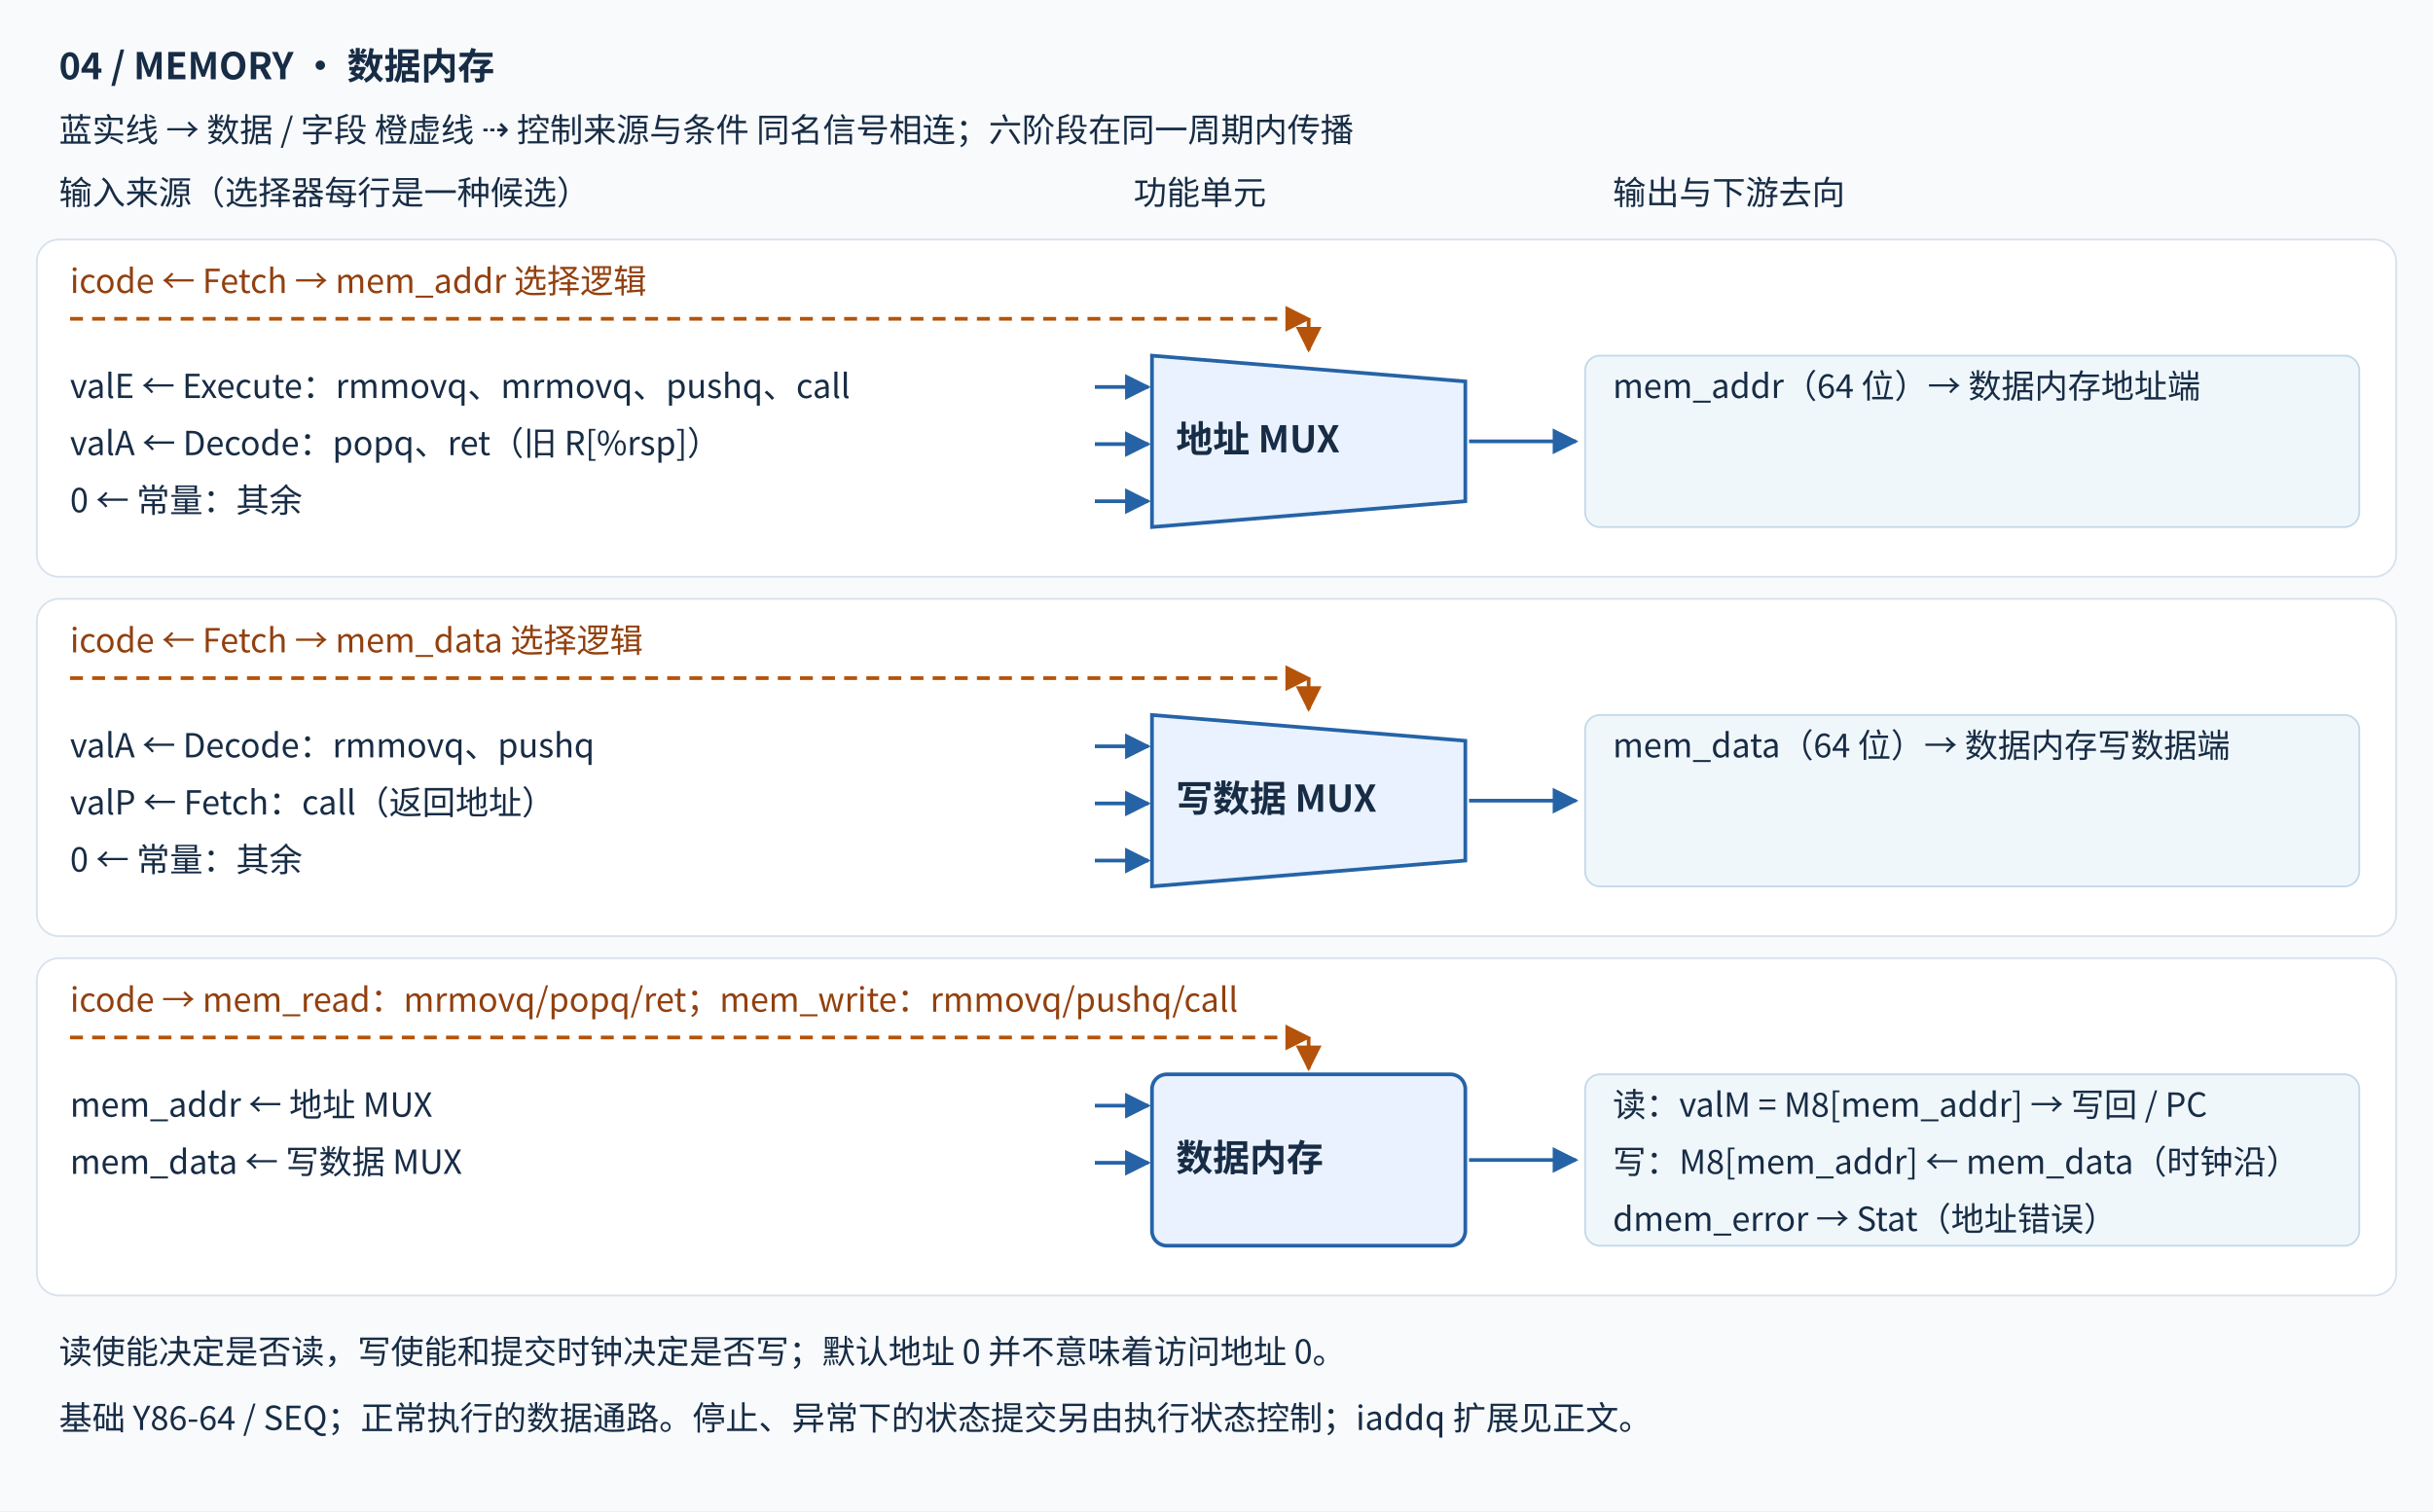
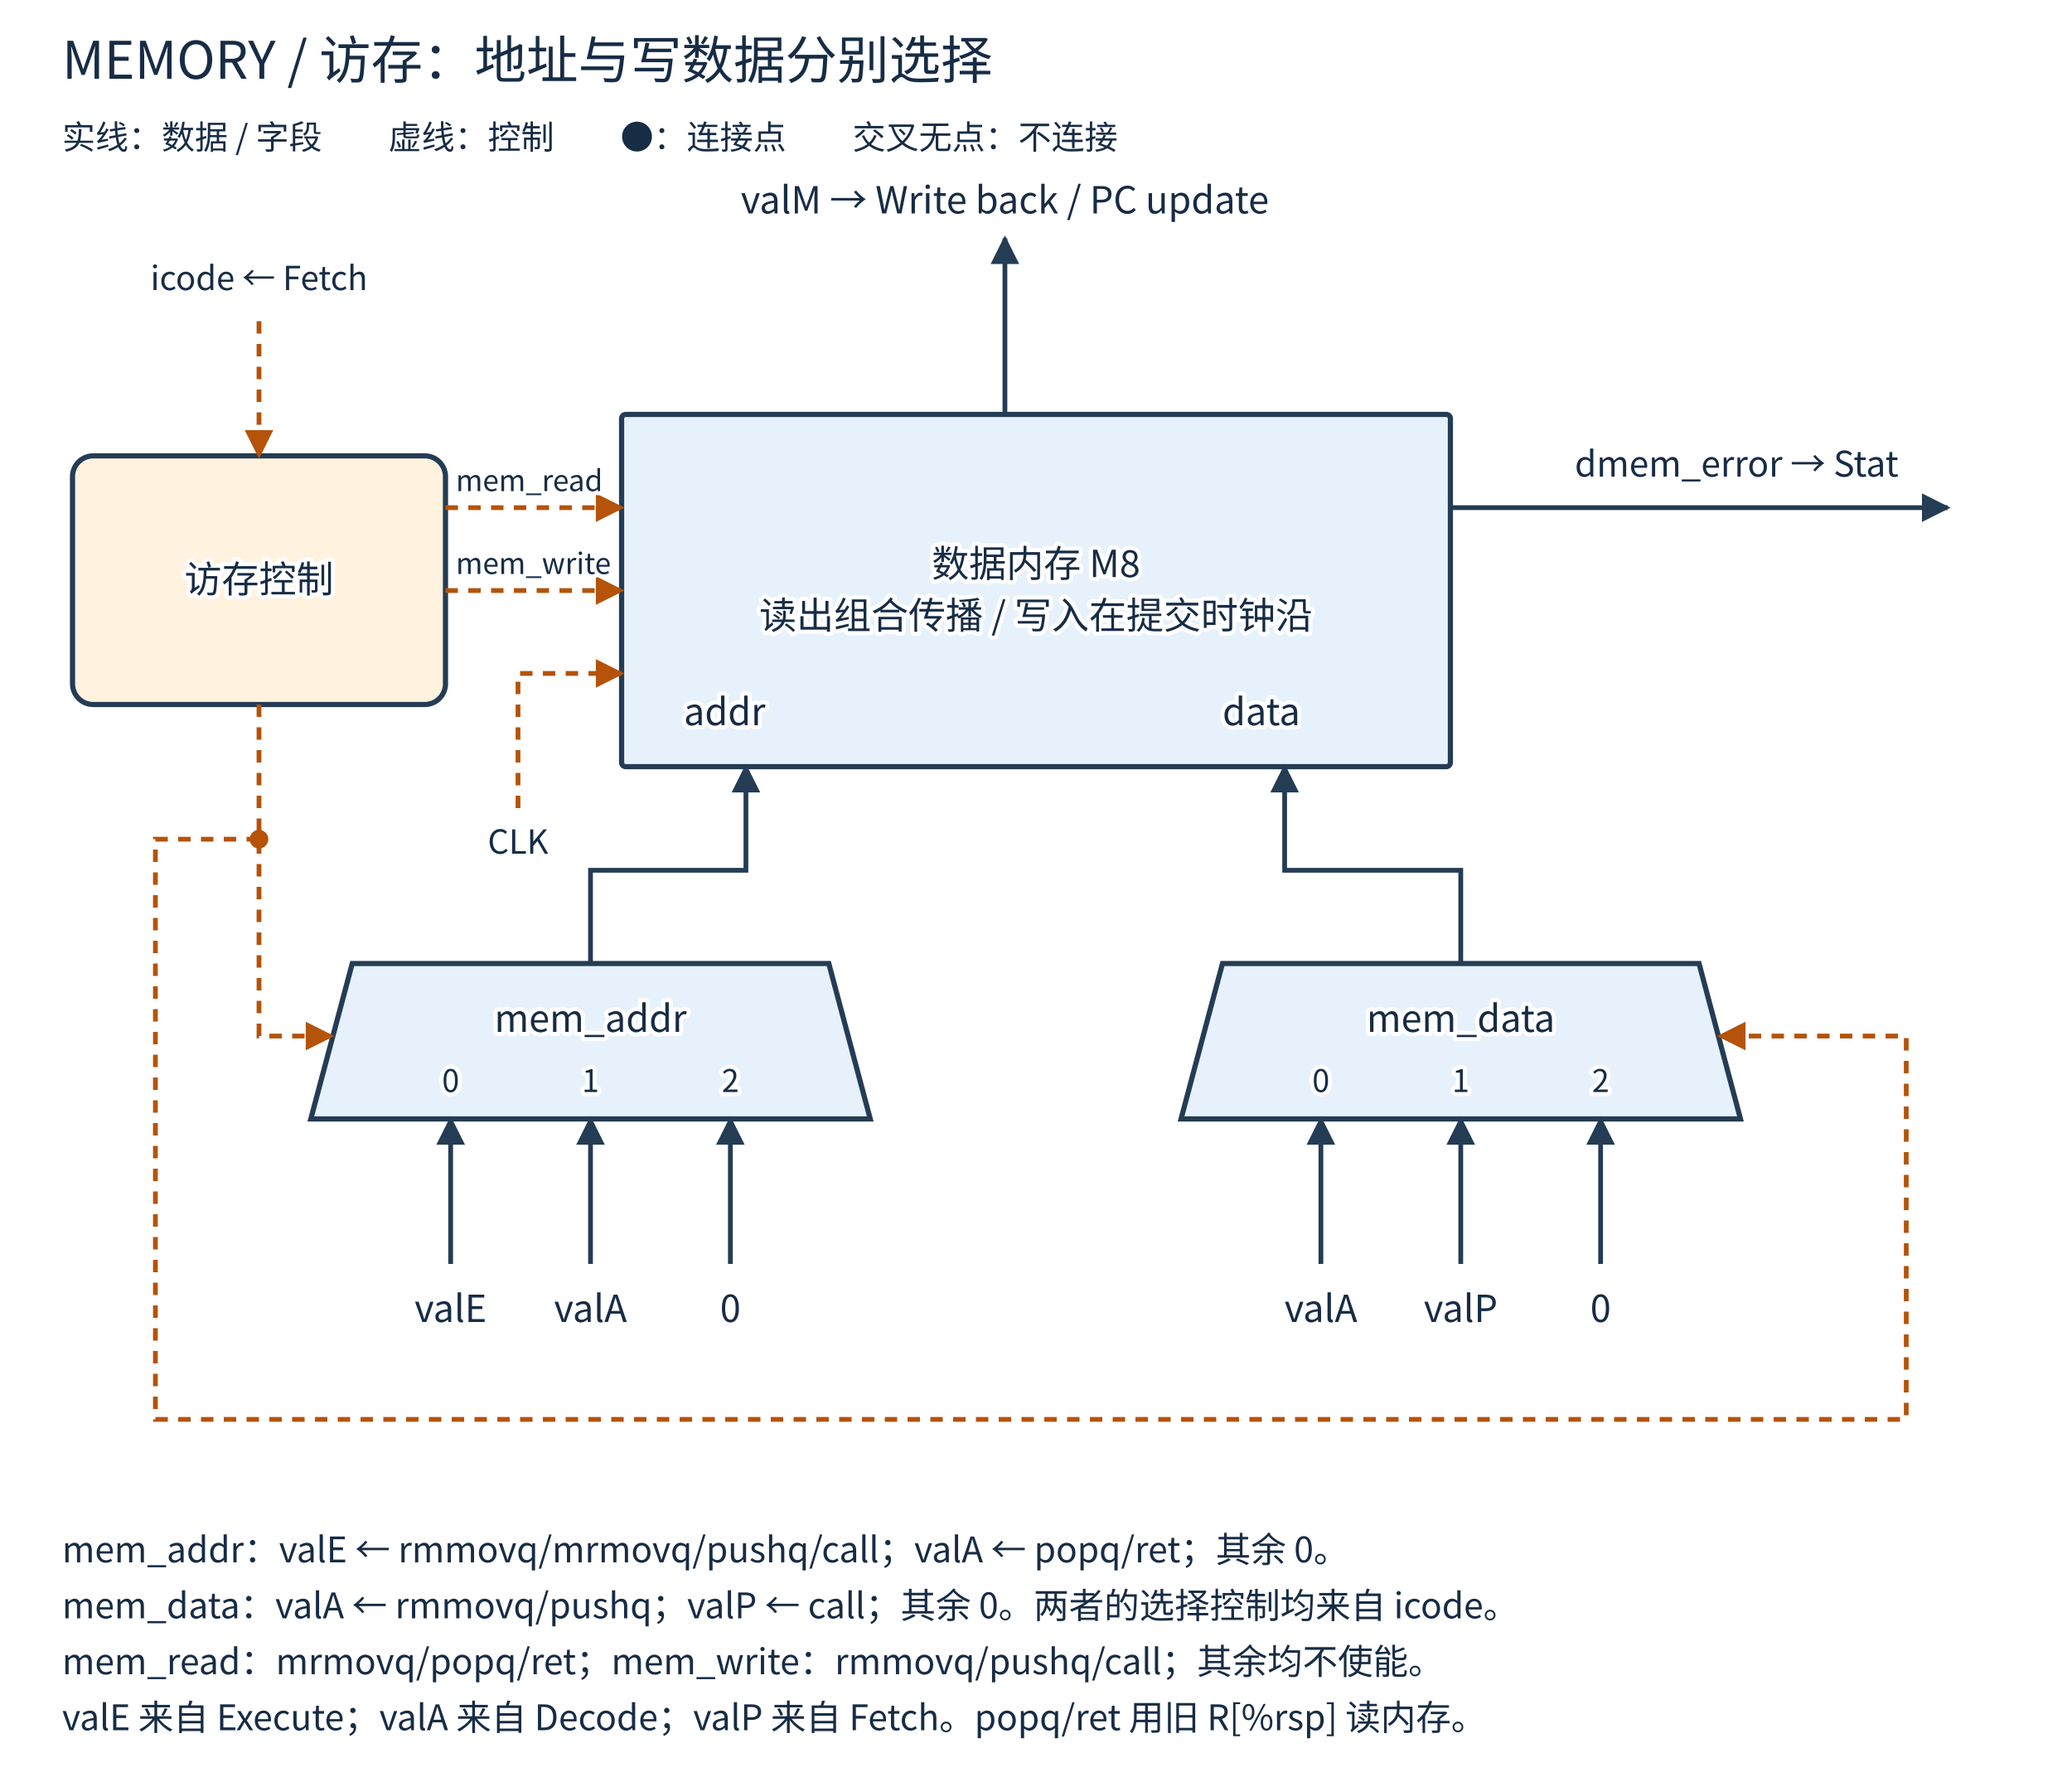
- <svg xmlns="http://www.w3.org/2000/svg" width="1320" height="820" viewBox="0 0 1320 820" role="img" aria-labelledby="title desc">
+ <svg xmlns="http://www.w3.org/2000/svg" width="1000" height="860" viewBox="0 0 1000 860" role="img" aria-labelledby="title desc">
  <defs>
-     <marker id="data" viewBox="0 0 10 10" refX="9" refY="5" markerWidth="7" markerHeight="7" orient="auto-start-reverse">
-       <path d="M0 0 L10 5 L0 10Z" fill="#2563a6" />
+     <marker id="a" viewBox="0 0 10 10" refX="9" refY="5" markerWidth="6" markerHeight="6" orient="auto">
+       <path d="M0 0L10 5L0 10Z" fill="#243c54" />
    </marker>
-     <marker id="ctl" viewBox="0 0 10 10" refX="9" refY="5" markerWidth="7" markerHeight="7" orient="auto">
-       <path d="M0 0 L10 5 L0 10Z" fill="#b45309" />
+     <marker id="c" viewBox="0 0 10 10" refX="9" refY="5" markerWidth="6" markerHeight="6" orient="auto">
+       <path d="M0 0L10 5L0 10Z" fill="#b45309" />
    </marker>
  </defs>
-   <rect width="1320" height="820" fill="#f8fafc" />
-   <style>text{font-family:"Noto Sans CJK SC","Microsoft YaHei",sans-serif;fill:#172c45;font-size:18px}.ctl{fill:#92400e;font-size:18px}.label{font-size:20px;font-weight:700}</style>
-   <text x="32" y="43" class="label">04 / MEMORY · 数据内存</text>
-   <text x="32" y="77" class="">蓝实线 → 数据 / 字段     橙虚线 ⇢ 控制来源与条件     同名信号相连；六阶段在同一周期内传播</text>
-   <text x="32" y="111" class="">输入来源（选择器每行是一种候选）</text>
-   <text x="615" y="111" class="">功能单元</text>
-   <text x="875" y="111" class="">输出与下游去向</text>
-   <rect x="20" y="130" width="1280" height="183" rx="12" fill="white" stroke="#d9e2ec" />
-   <text x="38" y="159" class="ctl">icode ← Fetch → mem_addr 选择逻辑</text>
-   <path d="M38 173 L710 173" fill="none" stroke="#b45309" stroke-width="2" stroke-dasharray="7 5" marker-end="url(#ctl)" />
-   <path d="M710 173 L710 190" fill="none" stroke="#b45309" stroke-width="2" stroke-dasharray="7 5" marker-end="url(#ctl)" />
-   <path d="M625 193 L795 207 L795 272 L625 286 Z" fill="#eaf2ff" stroke="#2563a6" stroke-width="2" />
-   <text x="638" y="245.5" class="label">地址 MUX</text>
-   <text x="38" y="216" class="">valE ← Execute：rmmovq、mrmovq、pushq、call</text>
-   <path d="M594 210 L623 210" fill="none" stroke="#2563a6" stroke-width="2" marker-end="url(#data)" />
-   <text x="38" y="247" class="">valA ← Decode：popq、ret（旧 R[%rsp]）</text>
-   <path d="M594 241 L623 241" fill="none" stroke="#2563a6" stroke-width="2" marker-end="url(#data)" />
-   <text x="38" y="278" class="">0 ← 常量：其余</text>
-   <path d="M594 272 L623 272" fill="none" stroke="#2563a6" stroke-width="2" marker-end="url(#data)" />
-   <path d="M797 239.5 L855 239.5" fill="none" stroke="#2563a6" stroke-width="2" marker-end="url(#data)" />
-   <rect x="860" y="193" width="420" height="93" rx="8" fill="#f0f7fb" stroke="#c4d9e9" />
-   <text x="875" y="216" class="">mem_addr（64 位）→ 数据内存地址端</text>
-   <rect x="20" y="325" width="1280" height="183" rx="12" fill="white" stroke="#d9e2ec" />
-   <text x="38" y="354" class="ctl">icode ← Fetch → mem_data 选择逻辑</text>
-   <path d="M38 368 L710 368" fill="none" stroke="#b45309" stroke-width="2" stroke-dasharray="7 5" marker-end="url(#ctl)" />
-   <path d="M710 368 L710 385" fill="none" stroke="#b45309" stroke-width="2" stroke-dasharray="7 5" marker-end="url(#ctl)" />
-   <path d="M625 388 L795 402 L795 467 L625 481 Z" fill="#eaf2ff" stroke="#2563a6" stroke-width="2" />
-   <text x="638" y="440.5" class="label">写数据 MUX</text>
-   <text x="38" y="411" class="">valA ← Decode：rmmovq、pushq</text>
-   <path d="M594 405 L623 405" fill="none" stroke="#2563a6" stroke-width="2" marker-end="url(#data)" />
-   <text x="38" y="442" class="">valP ← Fetch：call（返回地址）</text>
-   <path d="M594 436 L623 436" fill="none" stroke="#2563a6" stroke-width="2" marker-end="url(#data)" />
-   <text x="38" y="473" class="">0 ← 常量：其余</text>
-   <path d="M594 467 L623 467" fill="none" stroke="#2563a6" stroke-width="2" marker-end="url(#data)" />
-   <path d="M797 434.5 L855 434.5" fill="none" stroke="#2563a6" stroke-width="2" marker-end="url(#data)" />
-   <rect x="860" y="388" width="420" height="93" rx="8" fill="#f0f7fb" stroke="#c4d9e9" />
-   <text x="875" y="411" class="">mem_data（64 位）→ 数据内存写数据端</text>
-   <rect x="20" y="520" width="1280" height="183" rx="12" fill="white" stroke="#d9e2ec" />
-   <text x="38" y="549" class="ctl">icode → mem_read：mrmovq/popq/ret；mem_write：rmmovq/pushq/call</text>
-   <path d="M38 563 L710 563" fill="none" stroke="#b45309" stroke-width="2" stroke-dasharray="7 5" marker-end="url(#ctl)" />
-   <path d="M710 563 L710 580" fill="none" stroke="#b45309" stroke-width="2" stroke-dasharray="7 5" marker-end="url(#ctl)" />
-   <rect x="625" y="583" width="170" height="93" rx="8" fill="#eaf2ff" stroke="#2563a6" stroke-width="2" />
-   <text x="638" y="635.5" class="label">数据内存</text>
-   <text x="38" y="606" class="">mem_addr ← 地址 MUX</text>
-   <path d="M594 600 L623 600" fill="none" stroke="#2563a6" stroke-width="2" marker-end="url(#data)" />
-   <text x="38" y="637" class="">mem_data ← 写数据 MUX</text>
-   <path d="M594 631 L623 631" fill="none" stroke="#2563a6" stroke-width="2" marker-end="url(#data)" />
-   <path d="M797 629.5 L855 629.5" fill="none" stroke="#2563a6" stroke-width="2" marker-end="url(#data)" />
-   <rect x="860" y="583" width="420" height="93" rx="8" fill="#f0f7fb" stroke="#c4d9e9" />
-   <text x="875" y="606" class="">读：valM = M8[mem_addr] → 写回 / PC</text>
-   <text x="875" y="637" class="">写：M8[mem_addr] ← mem_data（时钟沿）</text>
-   <text x="875" y="668" class="">dmem_error → Stat（地址错误）</text>
-   <text x="32" y="740" class="">读使能决定是否读，写使能和提交时钟决定是否写；默认地址 0 并不意味着访问地址 0。</text>
-   <text x="32" y="776" class="">基础 Y86-64 / SEQ；正常执行的数据通路。停止、异常下的状态提交另由执行状态控制；iaddq 扩展见正文。</text>
+   <style>text{font-family:"Noto Sans CJK SC","Microsoft YaHei",sans-serif;fill:#172c45;font-size:18px}.label{paint-order:stroke;stroke:white;stroke-width:4px;stroke-linejoin:round}</style>
+   <rect width="1000" height="860" fill="white" />
+   <text class="label" x="30" y="38" text-anchor="start" style="font-size:25px;">MEMORY / 访存：地址与写数据分别选择</text>
+   <text class="label" x="30" y="72" text-anchor="start" style="font-size:16px;">实线：数据 / 字段　　虚线：控制　　●：连接点　　交叉无点：不连接</text>
+   <rect x="300" y="200" width="400" height="170" rx="2" fill="#e6f1fc" stroke="#243c54" stroke-width="2.5" />
+   <text class="label" x="500.0" y="278.5" text-anchor="middle" style="font-size:18px;">数据内存 M8</text>
+   <text class="label" x="500.0" y="303.5" text-anchor="middle" style="font-size:18px;">读出组合传播 / 写入在提交时钟沿</text>
+   <path d="M485,200 L485,115" fill="none" stroke="#243c54" stroke-width="2.3" marker-end="url(#a)" />
+   <text class="label" x="485" y="103" text-anchor="middle" style="font-size:18px;">valM → Write back / PC update</text>
+   <path d="M700,245 L940,245" fill="none" stroke="#243c54" stroke-width="2.3" marker-end="url(#a)" />
+   <text class="label" x="760" y="230" text-anchor="start" style="font-size:17px;">dmem_error → Stat</text>
+   <text class="label" x="330" y="350" text-anchor="start" style="font-size:18px;">addr</text>
+   <text class="label" x="590" y="350" text-anchor="start" style="font-size:18px;">data</text>
+   <rect x="35" y="220" width="180" height="120" rx="10" fill="#fff2df" stroke="#243c54" stroke-width="2.5" />
+   <text class="label" x="125.0" y="286.0" text-anchor="middle" style="font-size:18px;">访存控制</text>
+   <path d="M215,245 L300,245" fill="none" stroke="#b45309" stroke-width="2.3" stroke-dasharray="6 5" marker-end="url(#c)" />
+   <text class="label" x="220" y="237" text-anchor="start" style="font-size:14px;">mem_read</text>
+   <path d="M215,285 L300,285" fill="none" stroke="#b45309" stroke-width="2.3" stroke-dasharray="6 5" marker-end="url(#c)" />
+   <text class="label" x="220" y="277" text-anchor="start" style="font-size:14px;">mem_write</text>
+   <path d="M125,155 L125,220" fill="none" stroke="#b45309" stroke-width="2.3" stroke-dasharray="6 5" marker-end="url(#c)" />
+   <text class="label" x="125" y="140" text-anchor="middle" style="font-size:16px;">icode ← Fetch</text>
+   <path d="M250,390 L250,325 L300,325" fill="none" stroke="#b45309" stroke-width="2.3" stroke-dasharray="6 5" marker-end="url(#c)" />
+   <text class="label" x="250" y="412" text-anchor="middle" style="font-size:16px;">CLK</text>
+   <path d="M150 540L170 465H400L420 540Z" fill="#e6f1fc" stroke="#243c54" stroke-width="2.5" />
+   <text class="label" x="285.0" y="498" text-anchor="middle" style="font-size:18px;">mem_addr</text>
+   <text class="label" x="217.5" y="527" text-anchor="middle" style="font-size:15px;">0</text>
+   <text class="label" x="285.0" y="527" text-anchor="middle" style="font-size:15px;">1</text>
+   <text class="label" x="352.5" y="527" text-anchor="middle" style="font-size:15px;">2</text>
+   <path d="M285,465 L285,420 L360,420 L360,370" fill="none" stroke="#243c54" stroke-width="2.3" marker-end="url(#a)" />
+   <path d="M217.5,610 L217.5,540" fill="none" stroke="#243c54" stroke-width="2.3" marker-end="url(#a)" />
+   <text class="label" x="217.5" y="638" text-anchor="middle" style="font-size:18px;">valE</text>
+   <path d="M285.0,610 L285.0,540" fill="none" stroke="#243c54" stroke-width="2.3" marker-end="url(#a)" />
+   <text class="label" x="285.0" y="638" text-anchor="middle" style="font-size:18px;">valA</text>
+   <path d="M352.5,610 L352.5,540" fill="none" stroke="#243c54" stroke-width="2.3" marker-end="url(#a)" />
+   <text class="label" x="352.5" y="638" text-anchor="middle" style="font-size:18px;">0</text>
+   <path d="M570 540L590 465H820L840 540Z" fill="#e6f1fc" stroke="#243c54" stroke-width="2.5" />
+   <text class="label" x="705.0" y="498" text-anchor="middle" style="font-size:18px;">mem_data</text>
+   <text class="label" x="637.5" y="527" text-anchor="middle" style="font-size:15px;">0</text>
+   <text class="label" x="705.0" y="527" text-anchor="middle" style="font-size:15px;">1</text>
+   <text class="label" x="772.5" y="527" text-anchor="middle" style="font-size:15px;">2</text>
+   <path d="M705,465 L705,420 L620,420 L620,370" fill="none" stroke="#243c54" stroke-width="2.3" marker-end="url(#a)" />
+   <path d="M637.5,610 L637.5,540" fill="none" stroke="#243c54" stroke-width="2.3" marker-end="url(#a)" />
+   <text class="label" x="637.5" y="638" text-anchor="middle" style="font-size:18px;">valA</text>
+   <path d="M705.0,610 L705.0,540" fill="none" stroke="#243c54" stroke-width="2.3" marker-end="url(#a)" />
+   <text class="label" x="705.0" y="638" text-anchor="middle" style="font-size:18px;">valP</text>
+   <path d="M772.5,610 L772.5,540" fill="none" stroke="#243c54" stroke-width="2.3" marker-end="url(#a)" />
+   <text class="label" x="772.5" y="638" text-anchor="middle" style="font-size:18px;">0</text>
+   <path d="M125,340 L125,500 L160,500" fill="none" stroke="#b45309" stroke-width="2.3" stroke-dasharray="6 5" marker-end="url(#c)" />
+   <circle cx="125" cy="405" r="4.5" fill="#b45309" />
+   <path d="M125,405 L75,405 L75,685 L920,685 L920,500 L830,500" fill="none" stroke="#b45309" stroke-width="2.3" stroke-dasharray="6 5" marker-end="url(#c)" />
+   <text class="label" x="30" y="754" text-anchor="start" style="font-size:17px;">mem_addr：valE ← rmmovq/mrmovq/pushq/call；valA ← popq/ret；其余 0。</text>
+   <text class="label" x="30" y="781" text-anchor="start" style="font-size:17px;">mem_data：valA ← rmmovq/pushq；valP ← call；其余 0。两者的选择控制均来自 icode。</text>
+   <text class="label" x="30" y="808" text-anchor="start" style="font-size:17px;">mem_read：mrmovq/popq/ret；mem_write：rmmovq/pushq/call；其余均不使能。</text>
+   <text class="label" x="30" y="835" text-anchor="start" style="font-size:17px;">valE 来自 Execute；valA 来自 Decode；valP 来自 Fetch。popq/ret 用旧 R[%rsp] 读内存。</text>
</svg>
